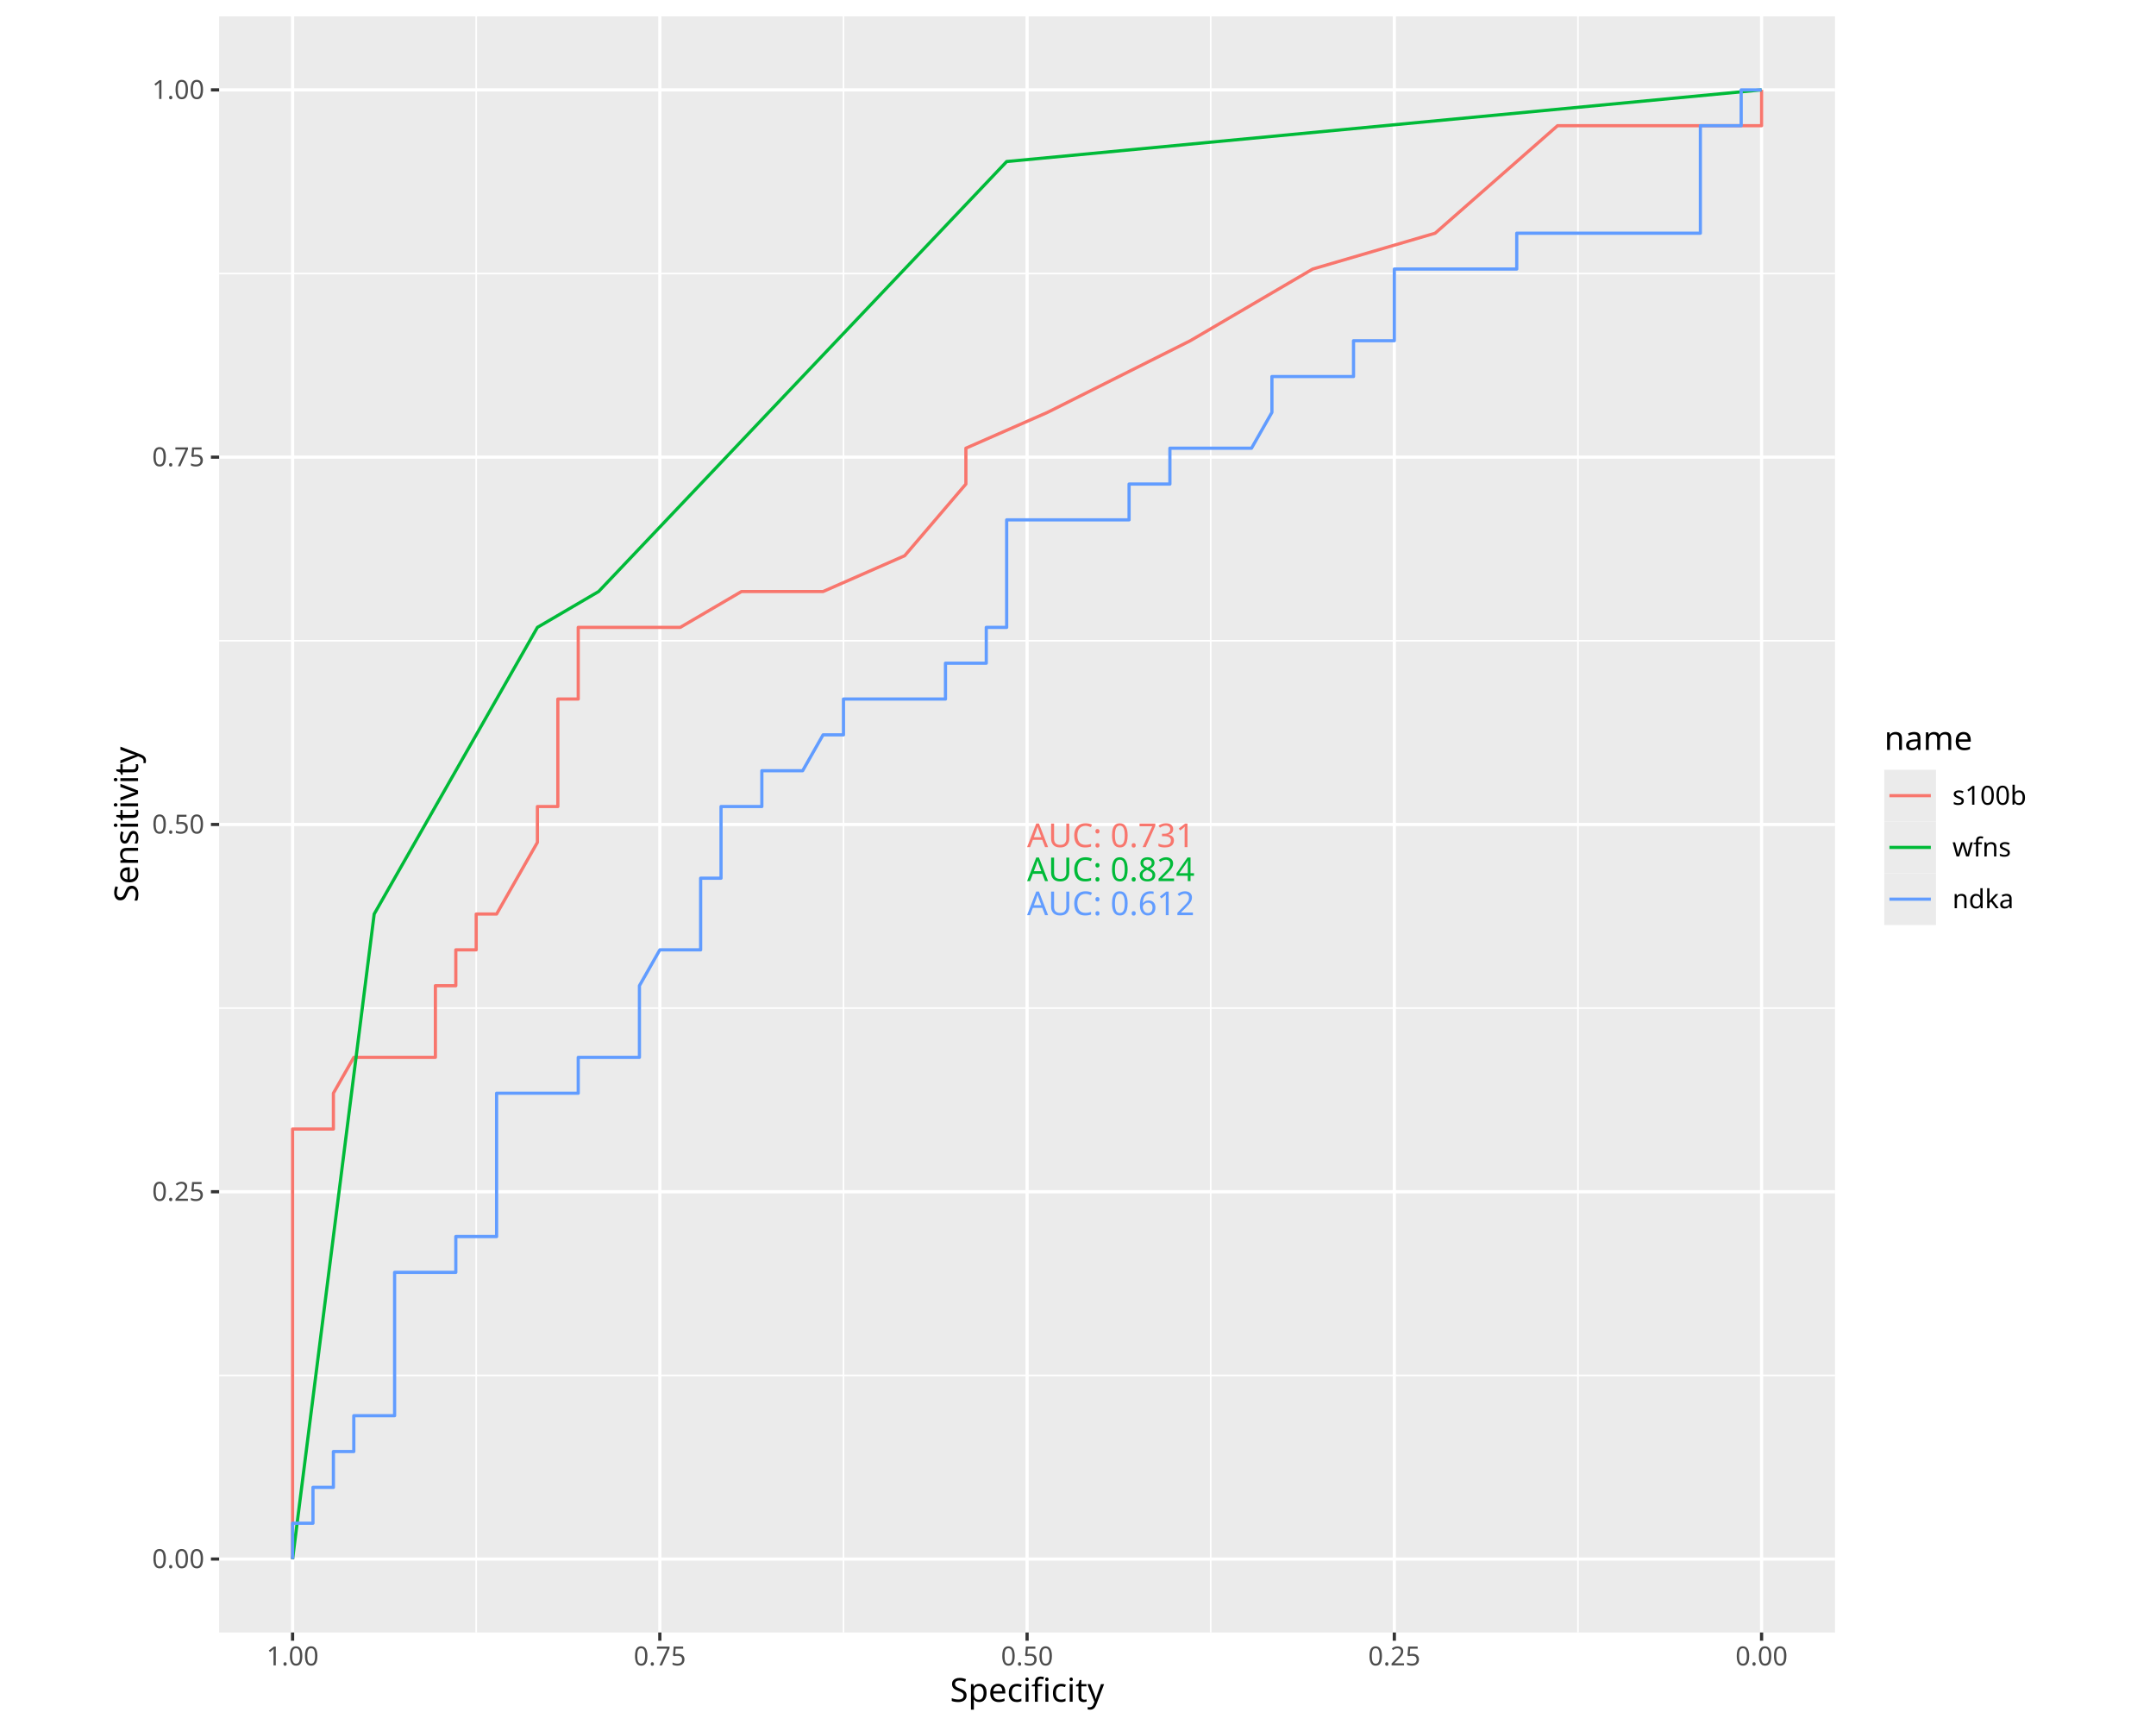
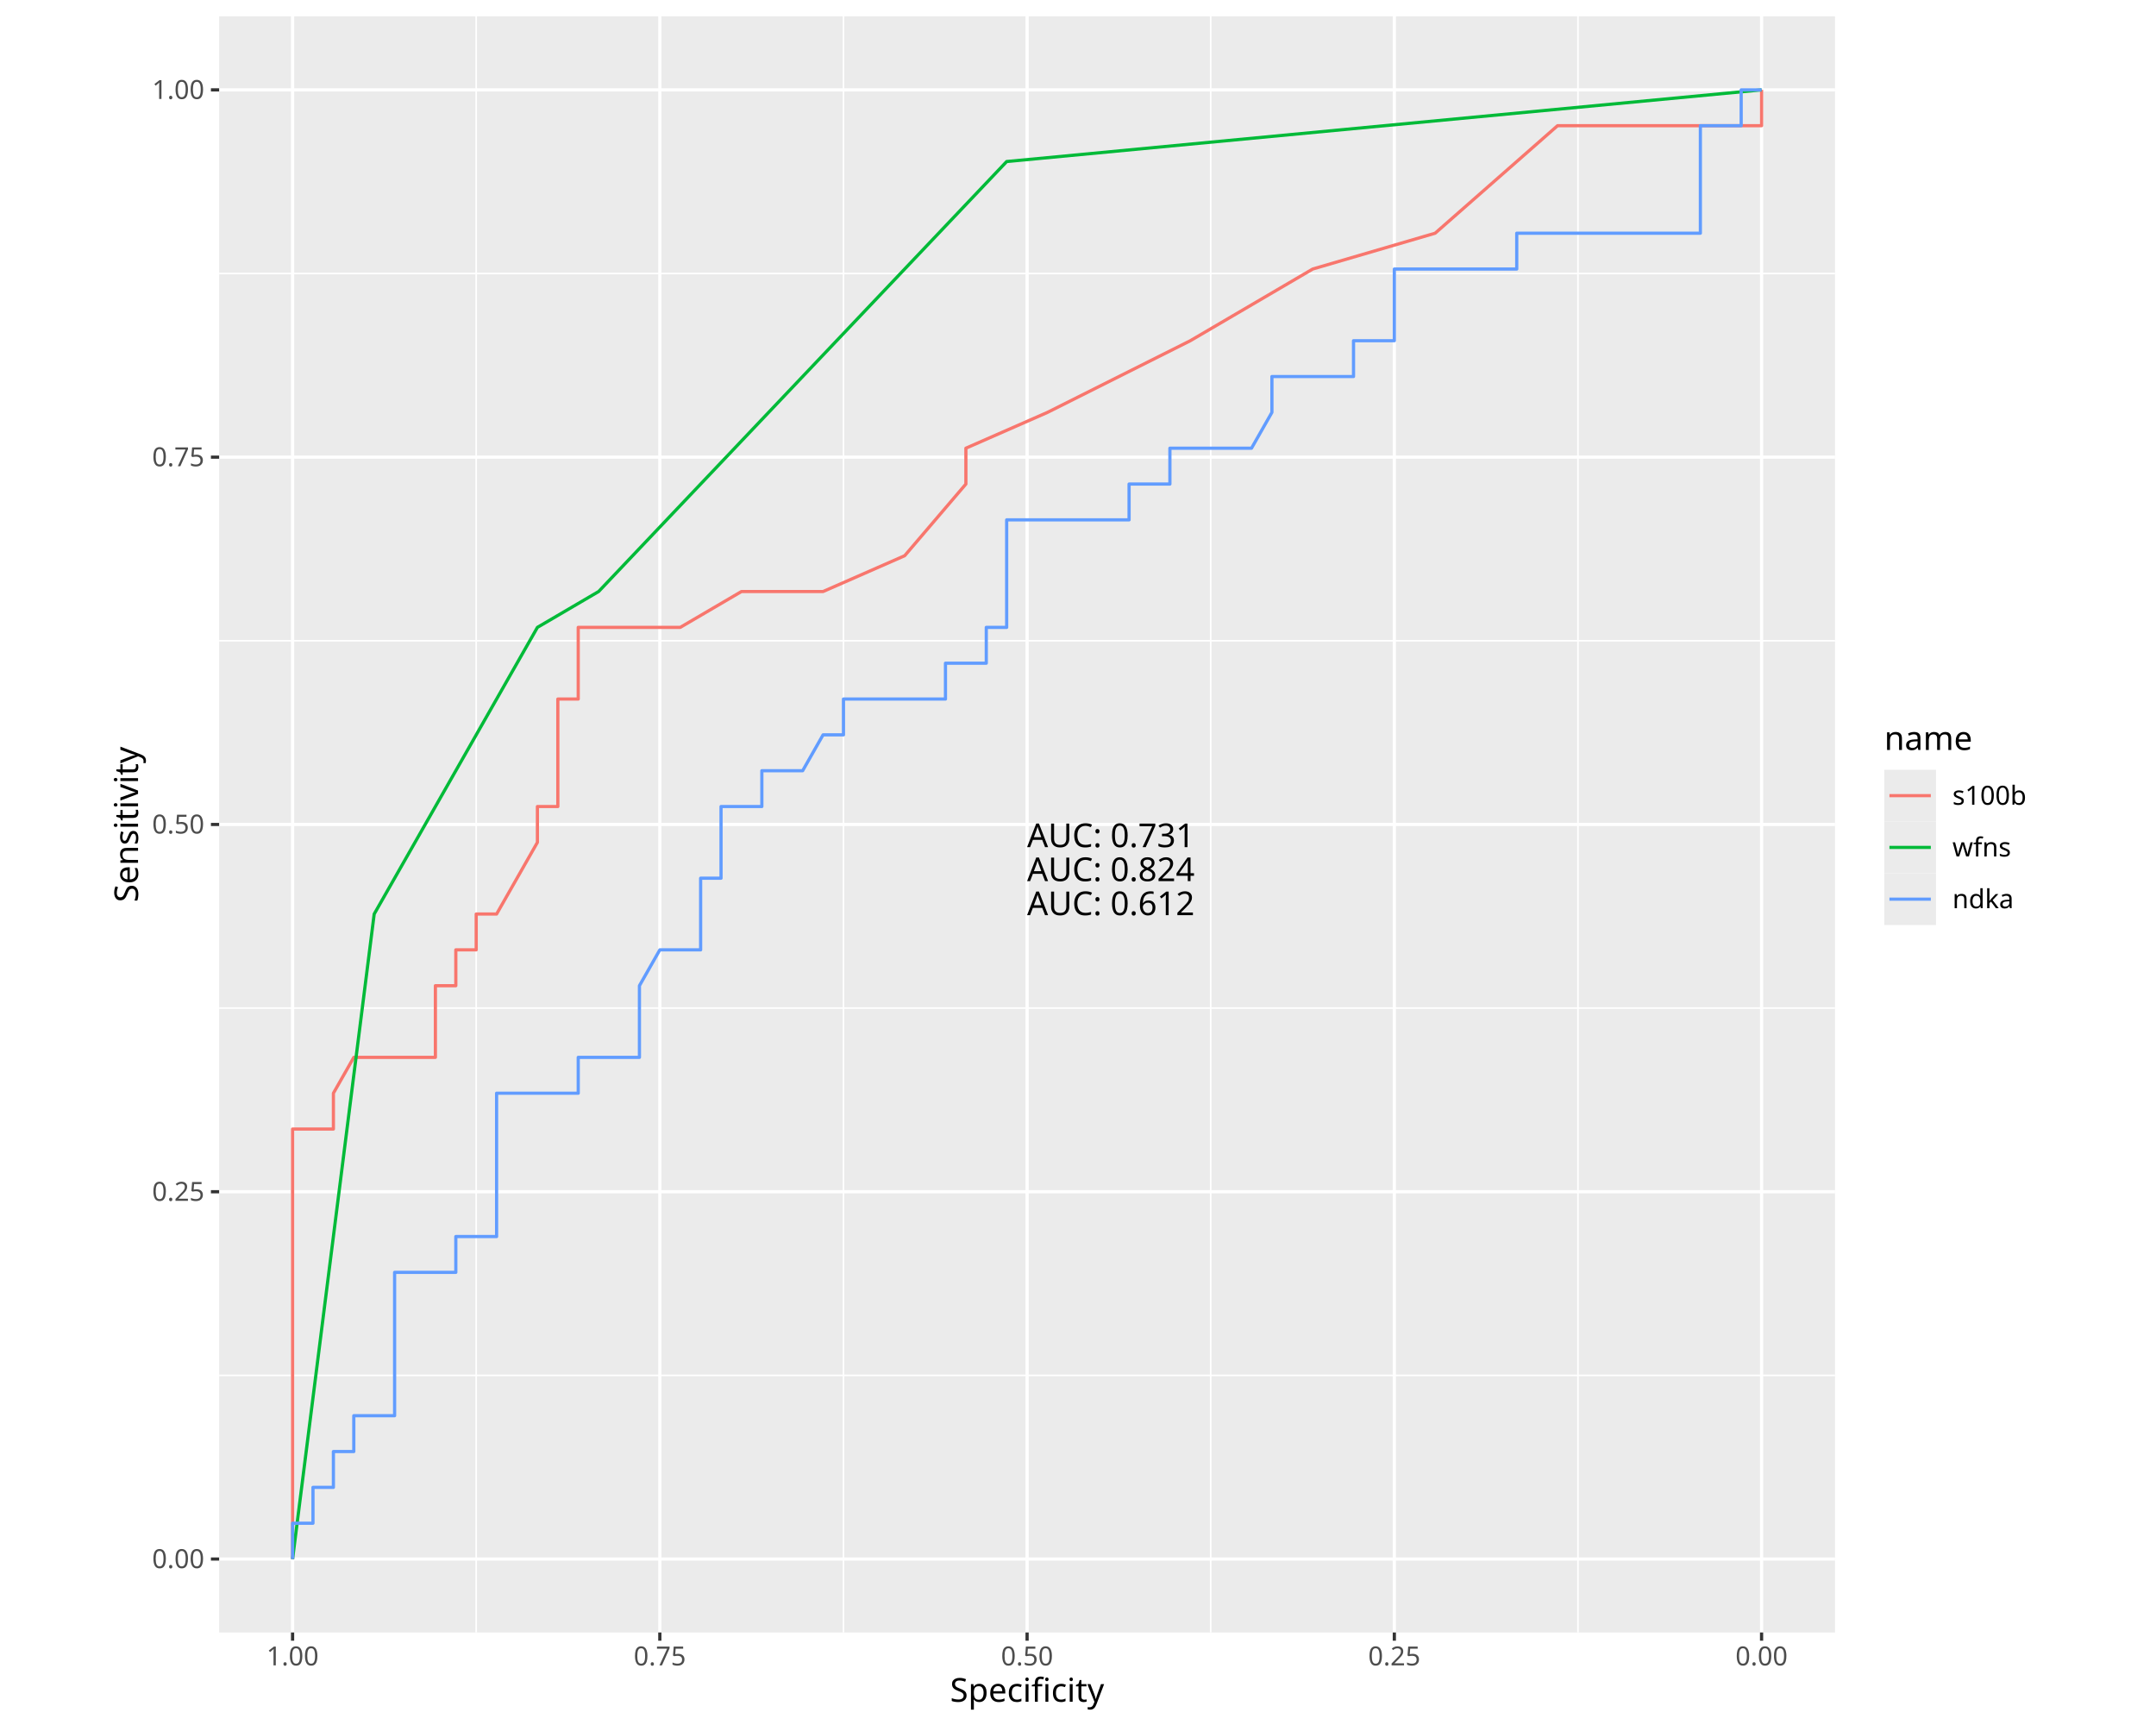
<svg xmlns="http://www.w3.org/2000/svg" class="svglite" data-engine-version="2.0" width="720.00pt" height="576.00pt" viewBox="0 0 720.00 576.00">
  <defs>
    <style type="text/css">
    .svglite line, .svglite polyline, .svglite polygon, .svglite path, .svglite rect, .svglite circle {
      fill: none;
      stroke: #000000;
      stroke-linecap: round;
      stroke-linejoin: round;
      stroke-miterlimit: 10.00;
    }
  </style>
  </defs>
  <rect width="100%" height="100%" style="stroke: none; fill: #FFFFFF;" />
  <defs>
    <clipPath id="cpMC4wMHw3MjAuMDB8MC4wMHw1NzYuMDA=">
      <rect x="0.00" y="0.00" width="720.00" height="576.00" />
    </clipPath>
  </defs>
  <g clip-path="url(#cpMC4wMHw3MjAuMDB8MC4wMHw1NzYuMDA=)">
</g>
  <defs>
    <clipPath id="cpMzMuMDV8Njg2Ljk1fDAuMDB8NTc2LjAw">
      <rect x="33.05" y="0.00" width="653.90" height="576.00" />
    </clipPath>
  </defs>
  <g clip-path="url(#cpMzMuMDV8Njg2Ljk1fDAuMDB8NTc2LjAw)">
    <rect x="33.05" y="0.00" width="653.90" height="576.00" style="stroke-width: 1.07; stroke: #FFFFFF; fill: #FFFFFF;" />
  </g>
  <g clip-path="url(#cpMC4wMHw3MjAuMDB8MC4wMHw1NzYuMDA=)">
</g>
  <defs>
    <clipPath id="cpNzMuMTh8NjEyLjgxfDUuNDh8NTQ1LjEx">
      <rect x="73.18" y="5.48" width="539.63" height="539.63" />
    </clipPath>
  </defs>
  <g clip-path="url(#cpNzMuMTh8NjEyLjgxfDUuNDh8NTQ1LjEx)">
    <rect x="73.18" y="5.48" width="539.63" height="539.63" style="stroke-width: 1.07; stroke: none; fill: #EBEBEB;" />
    <polyline points="73.18,459.26 612.81,459.26 " style="stroke-width: 0.53; stroke: #FFFFFF; stroke-linecap: butt;" />
    <polyline points="73.18,336.62 612.81,336.62 " style="stroke-width: 0.53; stroke: #FFFFFF; stroke-linecap: butt;" />
    <polyline points="73.18,213.97 612.81,213.97 " style="stroke-width: 0.53; stroke: #FFFFFF; stroke-linecap: butt;" />
    <polyline points="73.18,91.33 612.81,91.33 " style="stroke-width: 0.53; stroke: #FFFFFF; stroke-linecap: butt;" />
    <polyline points="526.96,545.11 526.96,5.48 " style="stroke-width: 0.53; stroke: #FFFFFF; stroke-linecap: butt;" />
    <polyline points="404.32,545.11 404.32,5.48 " style="stroke-width: 0.53; stroke: #FFFFFF; stroke-linecap: butt;" />
    <polyline points="281.68,545.11 281.68,5.48 " style="stroke-width: 0.53; stroke: #FFFFFF; stroke-linecap: butt;" />
    <polyline points="159.03,545.11 159.03,5.48 " style="stroke-width: 0.53; stroke: #FFFFFF; stroke-linecap: butt;" />
    <polyline points="73.18,520.58 612.81,520.58 " style="stroke-width: 1.07; stroke: #FFFFFF; stroke-linecap: butt;" />
    <polyline points="73.18,397.94 612.81,397.94 " style="stroke-width: 1.07; stroke: #FFFFFF; stroke-linecap: butt;" />
    <polyline points="73.18,275.30 612.81,275.30 " style="stroke-width: 1.07; stroke: #FFFFFF; stroke-linecap: butt;" />
    <polyline points="73.18,152.65 612.81,152.65 " style="stroke-width: 1.07; stroke: #FFFFFF; stroke-linecap: butt;" />
    <polyline points="73.18,30.01 612.81,30.01 " style="stroke-width: 1.07; stroke: #FFFFFF; stroke-linecap: butt;" />
    <polyline points="588.28,545.11 588.28,5.48 " style="stroke-width: 1.07; stroke: #FFFFFF; stroke-linecap: butt;" />
    <polyline points="465.64,545.11 465.64,5.48 " style="stroke-width: 1.07; stroke: #FFFFFF; stroke-linecap: butt;" />
    <polyline points="343.00,545.11 343.00,5.48 " style="stroke-width: 1.07; stroke: #FFFFFF; stroke-linecap: butt;" />
    <polyline points="220.35,545.11 220.35,5.48 " style="stroke-width: 1.07; stroke: #FFFFFF; stroke-linecap: butt;" />
    <polyline points="97.71,545.11 97.71,5.48 " style="stroke-width: 1.07; stroke: #FFFFFF; stroke-linecap: butt;" />
    <polyline points="97.71,520.58 97.71,508.62 97.71,496.65 97.71,484.69 97.71,472.72 97.71,460.76 97.71,448.79 97.71,424.86 97.71,412.90 97.71,400.93 97.71,388.97 97.71,377.00 111.34,377.00 111.34,365.04 118.15,353.07 131.78,353.07 138.59,353.07 145.40,353.07 145.40,329.14 152.22,329.14 152.22,317.17 159.03,317.17 159.03,305.21 165.84,305.21 172.66,293.24 179.47,281.28 179.47,269.31 186.29,269.31 186.29,257.35 186.29,245.38 186.29,233.42 193.10,233.42 193.10,221.45 193.10,209.49 206.73,209.49 213.54,209.49 227.17,209.49 247.61,197.52 274.86,197.52 302.12,185.56 322.56,161.63 322.56,149.66 349.81,137.70 397.51,113.77 438.39,89.83 479.27,77.87 520.15,41.97 533.78,41.97 554.22,41.97 588.28,41.97 588.28,30.01 " style="stroke-width: 1.07; stroke: #F8766D; stroke-linecap: butt;" />
    <polyline points="97.71,520.58 124.96,305.21 179.47,209.49 199.91,197.52 336.18,53.94 588.28,30.01 " style="stroke-width: 1.07; stroke: #00BA38; stroke-linecap: butt;" />
    <polyline points="97.71,520.58 97.71,508.62 104.52,508.62 104.52,496.65 111.34,496.65 111.34,484.69 118.15,484.69 118.15,472.72 124.96,472.72 131.78,472.72 131.78,460.76 131.78,448.79 131.78,436.83 131.78,424.86 138.59,424.86 145.40,424.86 152.22,424.86 152.22,412.90 159.03,412.90 165.84,412.90 165.84,400.93 165.84,388.97 165.84,377.00 165.84,365.04 172.66,365.04 179.47,365.04 186.29,365.04 193.10,365.04 193.10,353.07 199.91,353.07 206.73,353.07 213.54,353.07 213.54,341.10 213.54,329.14 220.35,317.17 227.17,317.17 233.98,317.17 233.98,305.21 233.98,293.24 240.79,293.24 240.79,281.28 240.79,269.31 247.61,269.31 254.42,269.31 254.42,257.35 261.23,257.35 268.05,257.35 274.86,245.38 281.68,245.38 281.68,233.42 288.49,233.42 295.30,233.42 302.12,233.42 308.93,233.42 315.74,233.42 315.74,221.45 322.56,221.45 329.37,221.45 329.37,209.49 336.18,209.49 336.18,197.52 336.18,185.56 336.18,173.59 343.00,173.59 349.81,173.59 356.62,173.59 363.44,173.59 370.25,173.59 377.06,173.59 377.06,161.63 383.88,161.63 390.69,161.63 390.69,149.66 397.51,149.66 404.32,149.66 411.13,149.66 417.95,149.66 424.76,137.70 424.76,125.73 431.57,125.73 445.20,125.73 452.01,125.73 452.01,113.77 458.83,113.77 465.64,113.77 465.64,101.80 465.64,89.83 472.45,89.83 479.27,89.83 486.08,89.83 492.90,89.83 499.71,89.83 506.52,89.83 506.52,77.87 513.34,77.87 520.15,77.87 526.96,77.87 533.78,77.87 540.59,77.87 547.40,77.87 554.22,77.87 561.03,77.87 567.84,77.87 567.84,65.90 567.84,53.94 567.84,41.97 574.66,41.97 581.47,41.97 581.47,30.01 588.28,30.01 " style="stroke-width: 1.07; stroke: #619CFF; stroke-linecap: butt;" />
-     <text x="343.00" y="282.87" style="font-size: 11.00px; fill: #F8766D; font-family: sans;" textLength="56.87px" lengthAdjust="spacingAndGlyphs">AUC: 0.731</text>
-     <text x="343.00" y="294.22" style="font-size: 11.00px; fill: #00BA38; font-family: sans;" textLength="56.87px" lengthAdjust="spacingAndGlyphs">AUC: 0.824</text>
-     <text x="343.00" y="305.58" style="font-size: 11.00px; fill: #619CFF; font-family: sans;" textLength="56.87px" lengthAdjust="spacingAndGlyphs">AUC: 0.612</text>
+     <text x="343.00" y="282.87" style="font-size: 11.00px; font-family: sans;" textLength="56.87px" lengthAdjust="spacingAndGlyphs">AUC: 0.731</text>
+     <text x="343.00" y="294.22" style="font-size: 11.00px; font-family: sans;" textLength="56.87px" lengthAdjust="spacingAndGlyphs">AUC: 0.824</text>
+     <text x="343.00" y="305.58" style="font-size: 11.00px; font-family: sans;" textLength="56.87px" lengthAdjust="spacingAndGlyphs">AUC: 0.612</text>
  </g>
  <g clip-path="url(#cpMC4wMHw3MjAuMDB8MC4wMHw1NzYuMDA=)">
    <text x="68.25" y="523.61" text-anchor="end" style="font-size: 8.80px; fill: #4D4D4D; font-family: sans;" textLength="17.13px" lengthAdjust="spacingAndGlyphs">0.00</text>
    <text x="68.25" y="400.97" text-anchor="end" style="font-size: 8.80px; fill: #4D4D4D; font-family: sans;" textLength="17.13px" lengthAdjust="spacingAndGlyphs">0.25</text>
    <text x="68.25" y="278.32" text-anchor="end" style="font-size: 8.80px; fill: #4D4D4D; font-family: sans;" textLength="17.13px" lengthAdjust="spacingAndGlyphs">0.50</text>
    <text x="68.25" y="155.68" text-anchor="end" style="font-size: 8.80px; fill: #4D4D4D; font-family: sans;" textLength="17.13px" lengthAdjust="spacingAndGlyphs">0.75</text>
    <text x="68.25" y="33.04" text-anchor="end" style="font-size: 8.80px; fill: #4D4D4D; font-family: sans;" textLength="17.13px" lengthAdjust="spacingAndGlyphs">1.00</text>
    <polyline points="70.44,520.58 73.18,520.58 " style="stroke-width: 1.07; stroke: #333333; stroke-linecap: butt;" />
    <polyline points="70.44,397.94 73.18,397.94 " style="stroke-width: 1.07; stroke: #333333; stroke-linecap: butt;" />
    <polyline points="70.44,275.30 73.18,275.30 " style="stroke-width: 1.07; stroke: #333333; stroke-linecap: butt;" />
    <polyline points="70.44,152.65 73.18,152.65 " style="stroke-width: 1.07; stroke: #333333; stroke-linecap: butt;" />
    <polyline points="70.44,30.01 73.18,30.01 " style="stroke-width: 1.07; stroke: #333333; stroke-linecap: butt;" />
    <polyline points="588.28,547.85 588.28,545.11 " style="stroke-width: 1.07; stroke: #333333; stroke-linecap: butt;" />
    <polyline points="465.64,547.85 465.64,545.11 " style="stroke-width: 1.07; stroke: #333333; stroke-linecap: butt;" />
    <polyline points="343.00,547.85 343.00,545.11 " style="stroke-width: 1.07; stroke: #333333; stroke-linecap: butt;" />
    <polyline points="220.35,547.85 220.35,545.11 " style="stroke-width: 1.07; stroke: #333333; stroke-linecap: butt;" />
    <polyline points="97.71,547.85 97.71,545.11 " style="stroke-width: 1.07; stroke: #333333; stroke-linecap: butt;" />
    <text x="588.28" y="556.10" text-anchor="middle" style="font-size: 8.80px; fill: #4D4D4D; font-family: sans;" textLength="17.13px" lengthAdjust="spacingAndGlyphs">0.00</text>
    <text x="465.64" y="556.10" text-anchor="middle" style="font-size: 8.80px; fill: #4D4D4D; font-family: sans;" textLength="17.13px" lengthAdjust="spacingAndGlyphs">0.25</text>
    <text x="343.00" y="556.10" text-anchor="middle" style="font-size: 8.80px; fill: #4D4D4D; font-family: sans;" textLength="17.13px" lengthAdjust="spacingAndGlyphs">0.50</text>
    <text x="220.35" y="556.10" text-anchor="middle" style="font-size: 8.80px; fill: #4D4D4D; font-family: sans;" textLength="17.13px" lengthAdjust="spacingAndGlyphs">0.75</text>
    <text x="97.71" y="556.10" text-anchor="middle" style="font-size: 8.80px; fill: #4D4D4D; font-family: sans;" textLength="17.13px" lengthAdjust="spacingAndGlyphs">1.00</text>
    <text x="343.00" y="568.24" text-anchor="middle" style="font-size: 11.00px; font-family: sans;" textLength="49.53px" lengthAdjust="spacingAndGlyphs">Specificity</text>
    <text transform="translate(46.10,275.30) rotate(-90)" text-anchor="middle" style="font-size: 11.00px; font-family: sans;" textLength="49.53px" lengthAdjust="spacingAndGlyphs">Sensitivity</text>
    <rect x="623.77" y="236.23" width="57.70" height="78.13" style="stroke-width: 1.07; stroke: none; fill: #FFFFFF;" />
    <text x="629.25" y="250.42" style="font-size: 11.00px; font-family: sans;" textLength="27.52px" lengthAdjust="spacingAndGlyphs">name</text>
    <rect x="629.25" y="257.04" width="17.28" height="17.28" style="stroke-width: 1.07; stroke: none; fill: #EBEBEB;" />
    <line x1="630.98" y1="265.68" x2="644.80" y2="265.68" style="stroke-width: 1.07; stroke: #F8766D; stroke-linecap: butt;" />
    <rect x="629.25" y="274.32" width="17.28" height="17.28" style="stroke-width: 1.07; stroke: none; fill: #EBEBEB;" />
    <line x1="630.98" y1="282.96" x2="644.80" y2="282.96" style="stroke-width: 1.07; stroke: #00BA38; stroke-linecap: butt;" />
    <rect x="629.25" y="291.60" width="17.28" height="17.28" style="stroke-width: 1.07; stroke: none; fill: #EBEBEB;" />
    <line x1="630.98" y1="300.24" x2="644.80" y2="300.24" style="stroke-width: 1.07; stroke: #619CFF; stroke-linecap: butt;" />
    <text x="652.01" y="268.71" style="font-size: 8.80px; font-family: sans;" textLength="23.98px" lengthAdjust="spacingAndGlyphs">s100b</text>
    <text x="652.01" y="285.99" style="font-size: 8.80px; font-family: sans;" textLength="18.10px" lengthAdjust="spacingAndGlyphs">wfns</text>
    <text x="652.01" y="303.27" style="font-size: 8.80px; font-family: sans;" textLength="19.09px" lengthAdjust="spacingAndGlyphs">ndka</text>
  </g>
</svg>
